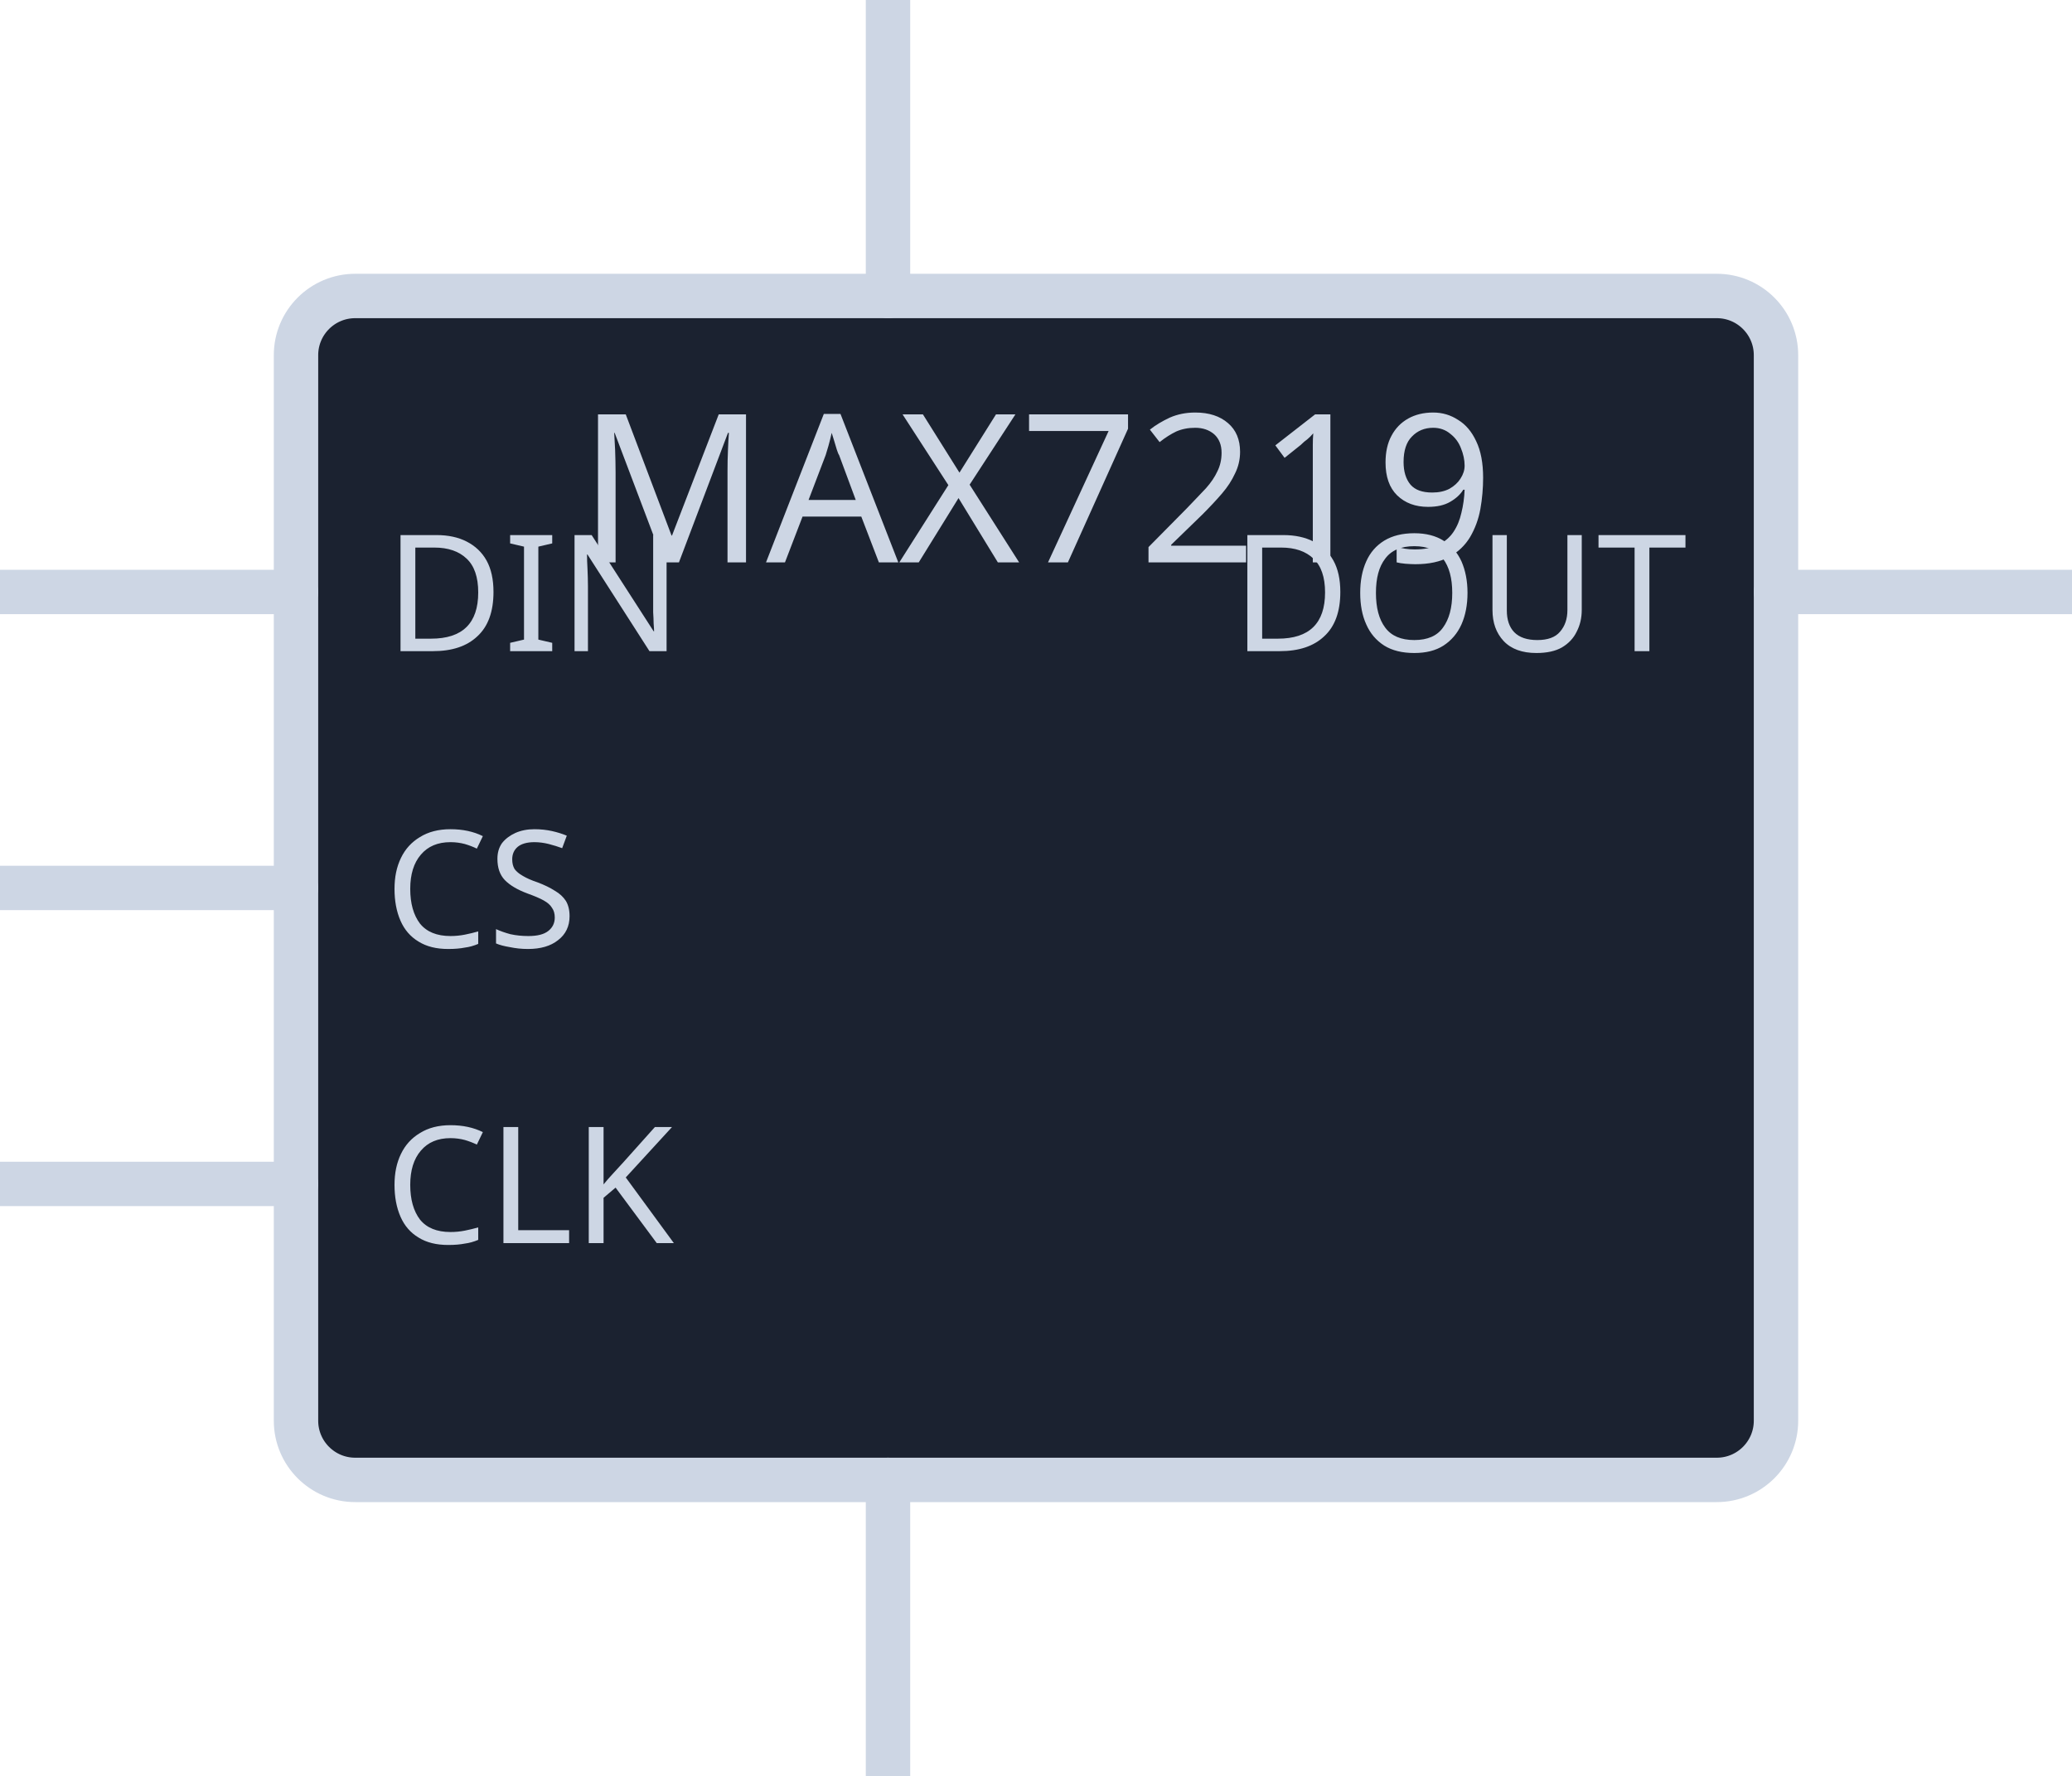
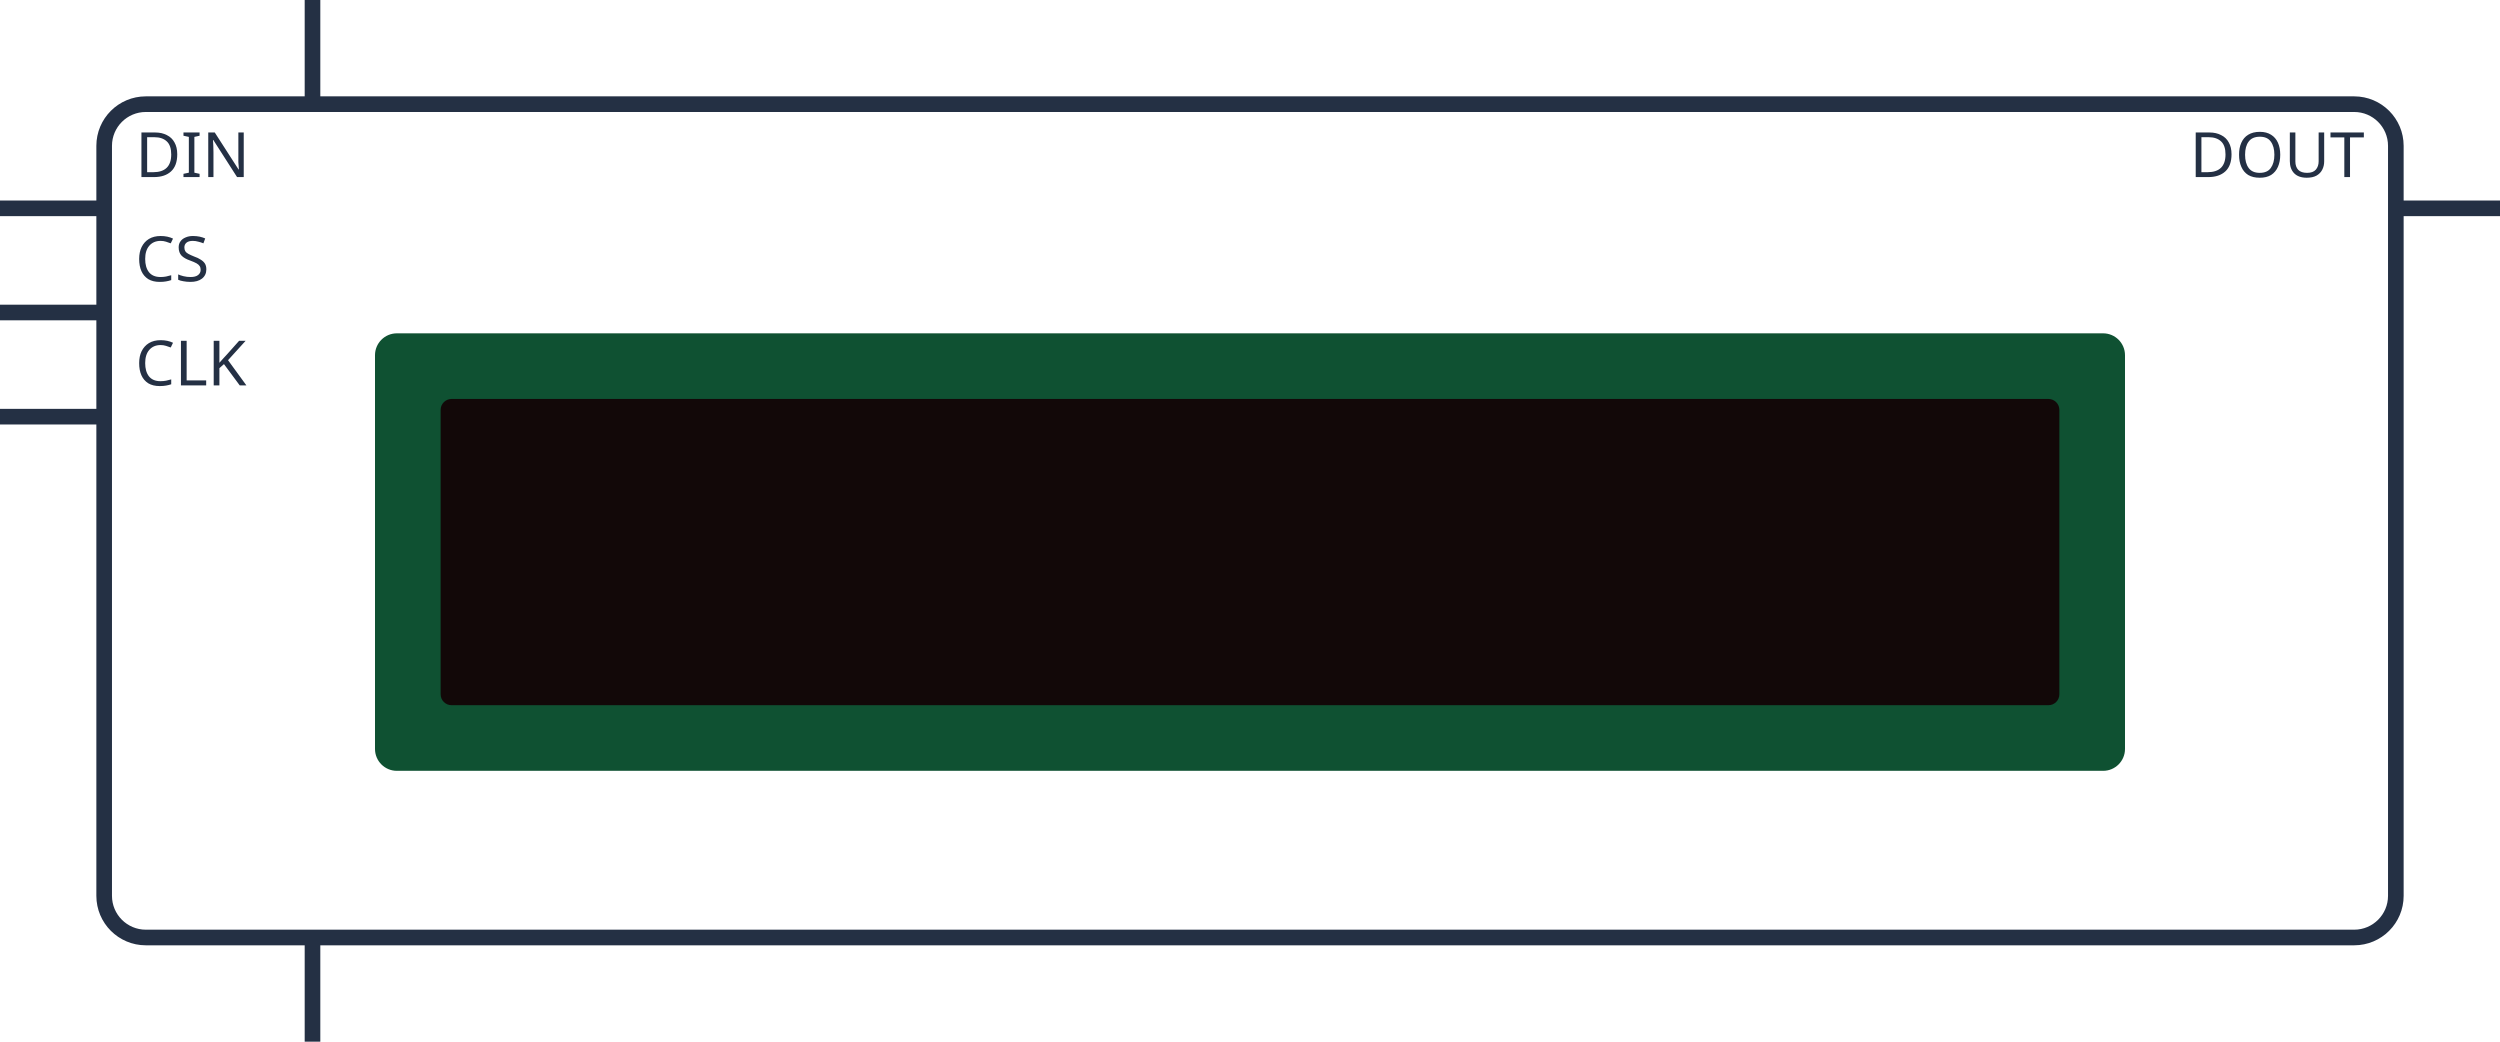
- <svg xmlns="http://www.w3.org/2000/svg" viewBox="0 0 70 60" width="70" height="60" data-grid="10">
-   <style>.s{stroke:var(--symbol-stroke,#cdd6e4);fill:none;stroke-width:1.5;stroke-linecap:round;stroke-linejoin:round}.f{stroke:var(--symbol-stroke,#cdd6e4);fill:var(--symbol-fill,#1b2230);stroke-width:1.5;stroke-linejoin:round}.k{fill:var(--symbol-stroke,#cdd6e4);stroke:none}.t{fill:var(--symbol-stroke,#cdd6e4);font-family:sans-serif;font-size:7px}.p{fill:var(--symbol-stroke,#cdd6e4);font-family:sans-serif;font-size:5.5px}</style>
-   <rect class="f" x="10" y="10" width="50" height="40" rx="2" />
-   <line class="s" id="pin-din" x1="0" y1="20" x2="10" y2="20" />
-   <text class="p" x="13" y="22">DIN</text>
-   <line class="s" id="pin-cs" x1="0" y1="30" x2="10" y2="30" />
-   <text class="p" x="13" y="32">CS</text>
-   <line class="s" id="pin-clk" x1="0" y1="40" x2="10" y2="40" />
-   <text class="p" x="13" y="42">CLK</text>
-   <line class="s" id="pin-dout" x1="70" y1="20" x2="60" y2="20" />
-   <text class="p" x="57" y="22" text-anchor="end">DOUT</text>
-   <line class="s" id="pin-vcc" x1="30" y1="0" x2="30" y2="10" />
-   <line class="s" id="pin-gnd" x1="30" y1="60" x2="30" y2="50" />
-   <text class="t" x="35.0" y="19" text-anchor="middle">MAX7219</text>
+ <svg xmlns="http://www.w3.org/2000/svg" viewBox="0 0 240 100" width="240" height="100">
+   <rect x="10" y="10" width="220" height="80" rx="4" fill="var(--symbol-fill,#fff)" stroke="var(--symbol-stroke,#243044)" stroke-width="1.5" />
+   <line x1="0" y1="20" x2="10" y2="20" stroke="var(--symbol-stroke,#243044)" stroke-width="1.5" />
+   <text x="13" y="17" text-anchor="start" fill="var(--symbol-stroke,#243044)" font-family="sans-serif" font-size="6">DIN</text>
+   <line x1="0" y1="30" x2="10" y2="30" stroke="var(--symbol-stroke,#243044)" stroke-width="1.5" />
+   <text x="13" y="27" text-anchor="start" fill="var(--symbol-stroke,#243044)" font-family="sans-serif" font-size="6">CS</text>
+   <line x1="0" y1="40" x2="10" y2="40" stroke="var(--symbol-stroke,#243044)" stroke-width="1.5" />
+   <text x="13" y="37" text-anchor="start" fill="var(--symbol-stroke,#243044)" font-family="sans-serif" font-size="6">CLK</text>
+   <line x1="240" y1="20" x2="230" y2="20" stroke="var(--symbol-stroke,#243044)" stroke-width="1.5" />
+   <text x="227" y="17" text-anchor="end" fill="var(--symbol-stroke,#243044)" font-family="sans-serif" font-size="6">DOUT</text>
+   <line x1="30" y1="0" x2="30" y2="10" stroke="var(--symbol-stroke,#243044)" stroke-width="1.5" />
+   <line x1="30" y1="100" x2="30" y2="90" stroke="var(--symbol-stroke,#243044)" stroke-width="1.5" />
+   <g transform="translate(36.0 32.0) scale(1.05)">
+     <rect x="0" y="0" width="160" height="40" rx="2" fill="#0f5132" />
+     <rect x="6" y="6" width="148" height="28" rx="1" fill="#120808" />
+     <text id="digits" x="80" y="29" text-anchor="middle" font-family="monospace" font-size="24" letter-spacing="2" fill="#ff3b30" style="white-space: pre">        </text>
+   </g>
</svg>
